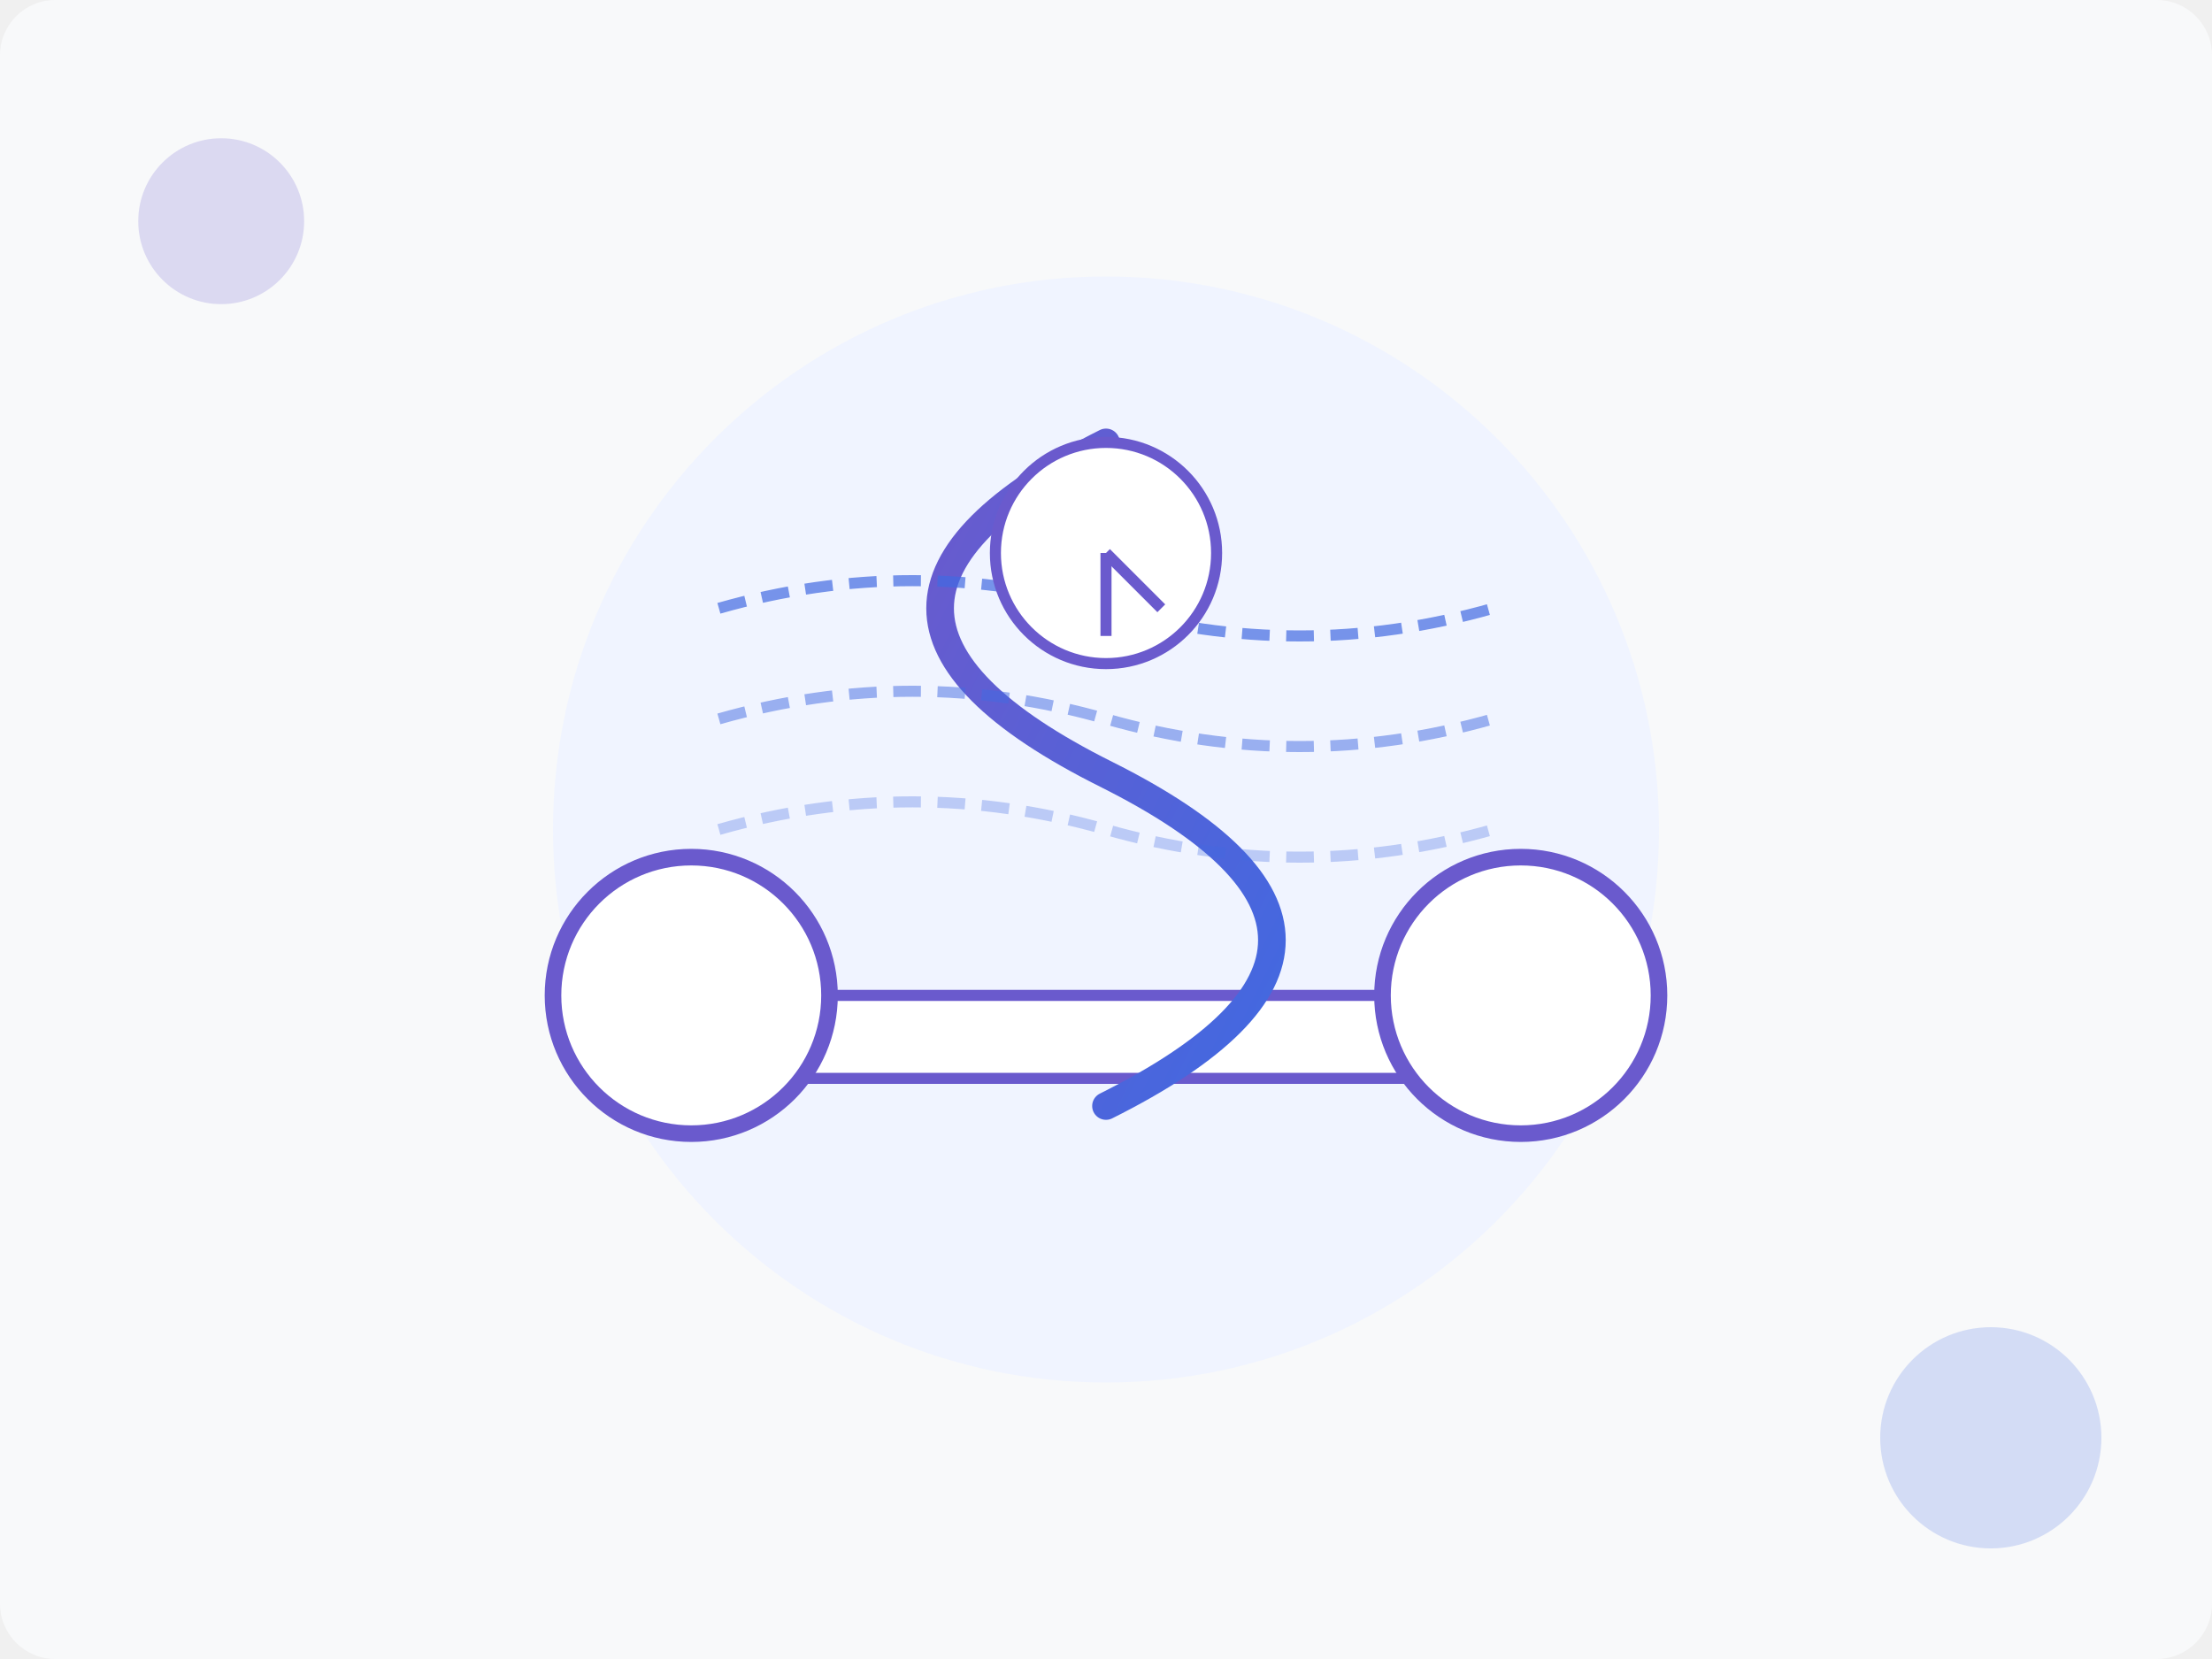
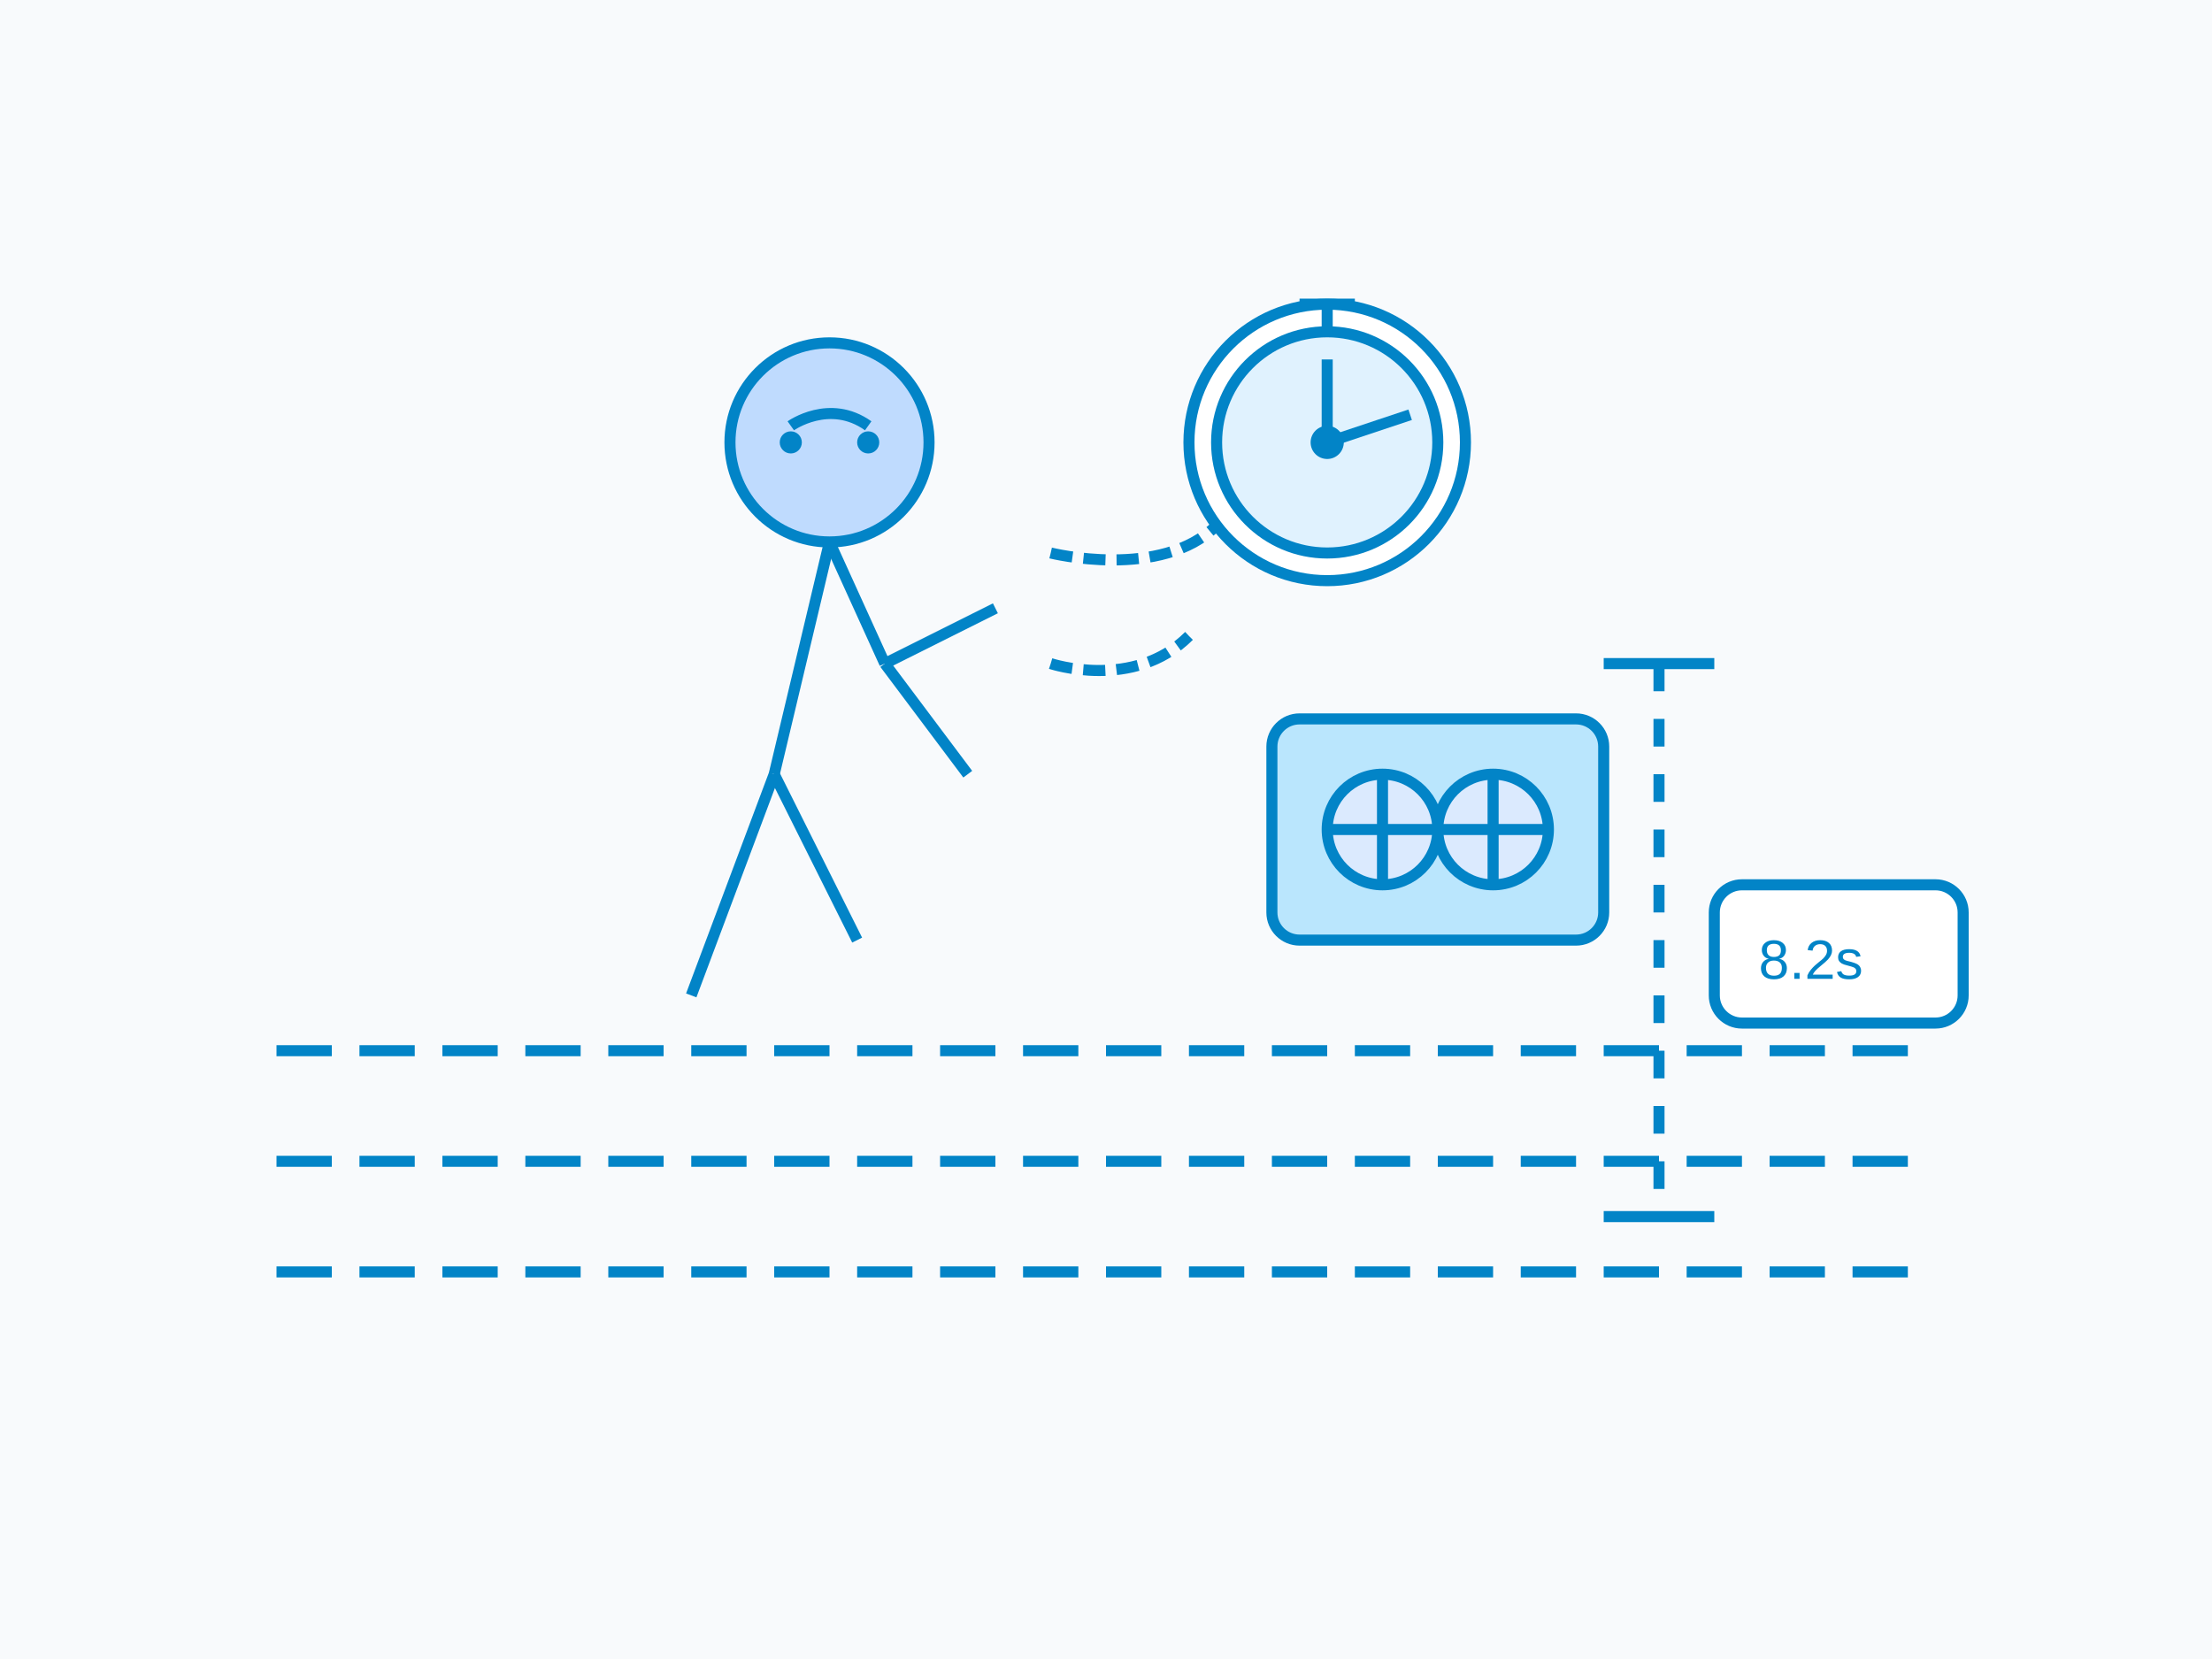
- <svg xmlns="http://www.w3.org/2000/svg" width="400" height="300" viewBox="0 0 400 300">
-   <defs>
-     <linearGradient id="athleticGradient" x1="0%" y1="0%" x2="100%" y2="100%">
-       <stop offset="0%" style="stop-color:#6A5ACD;stop-opacity:1" />
-       <stop offset="100%" style="stop-color:#4169E1;stop-opacity:1" />
-     </linearGradient>
-   </defs>
-   <rect width="400" height="300" fill="#F8F9FA" rx="10" ry="10" />
-   <g transform="translate(200, 150)">
-     <circle cx="0" cy="0" r="100" fill="#F0F4FF" />
-     <rect x="-90" y="30" width="180" height="15" rx="7" ry="7" fill="#FFFFFF" stroke="#6A5ACD" stroke-width="2" />
-     <circle cx="-75" cy="30" r="25" fill="#FFFFFF" stroke="#6A5ACD" stroke-width="3" />
-     <circle cx="75" cy="30" r="25" fill="#FFFFFF" stroke="#6A5ACD" stroke-width="3" />
-     <path d="M0 -70 Q -60 -40, 0 -10 Q 60 20, 0 50" fill="none" stroke="url(#athleticGradient)" stroke-width="5" stroke-linecap="round" />
-     <path d="M-70 -40 Q -35 -50, 0 -40 Q 35 -30, 70 -40" fill="none" stroke="#4169E1" stroke-width="2" stroke-dasharray="5,3" opacity="0.7" />
-     <path d="M-70 -20 Q -35 -30, 0 -20 Q 35 -10, 70 -20" fill="none" stroke="#4169E1" stroke-width="2" stroke-dasharray="5,3" opacity="0.5" />
-     <path d="M-70 0 Q -35 -10, 0 0 Q 35 10, 70 0" fill="none" stroke="#4169E1" stroke-width="2" stroke-dasharray="5,3" opacity="0.3" />
-     <circle cx="0" cy="-50" r="20" fill="#FFFFFF" stroke="#6A5ACD" stroke-width="2" />
-     <line x1="0" y1="-50" x2="0" y2="-35" stroke="#6A5ACD" stroke-width="2" />
-     <line x1="0" y1="-50" x2="10" y2="-40" stroke="#6A5ACD" stroke-width="2" />
-   </g>
-   <circle cx="40" cy="40" r="15" fill="#6A5ACD" opacity="0.2" />
-   <circle cx="360" cy="260" r="20" fill="#4169E1" opacity="0.2" />
+ <svg xmlns="http://www.w3.org/2000/svg" width="400" height="300" viewBox="0 0 400 300" fill="none">
+   <rect width="400" height="300" fill="#F8FAFC" />
+   <circle cx="150" cy="80" r="18" fill="#BFDBFE" stroke="#0284C7" stroke-width="2" />
+   <path d="M143 77C143 77 150 72 157 77" stroke="#0284C7" stroke-width="2" />
+   <circle cx="143" cy="80" r="2" fill="#0284C7" />
+   <circle cx="157" cy="80" r="2" fill="#0284C7" />
+   <path d="M150 98L140 140" stroke="#0284C7" stroke-width="2" />
+   <path d="M150 98L160 120" stroke="#0284C7" stroke-width="2" />
+   <path d="M140 140L125 180" stroke="#0284C7" stroke-width="2" />
+   <path d="M140 140L155 170" stroke="#0284C7" stroke-width="2" />
+   <path d="M160 120L180 110" stroke="#0284C7" stroke-width="2" />
+   <path d="M160 120L175 140" stroke="#0284C7" stroke-width="2" />
+   <path d="M190 100C190 100 210 105 220 95" stroke="#0284C7" stroke-width="2" stroke-dasharray="4 2" />
+   <path d="M190 120C190 120 205 125 215 115" stroke="#0284C7" stroke-width="2" stroke-dasharray="4 2" />
+   <circle cx="240" cy="80" r="25" fill="white" stroke="#0284C7" stroke-width="2" />
+   <circle cx="240" cy="80" r="20" fill="#E0F2FE" stroke="#0284C7" stroke-width="2" />
+   <path d="M240 65V80" stroke="#0284C7" stroke-width="2" />
+   <path d="M240 80L255 75" stroke="#0284C7" stroke-width="2" />
+   <circle cx="240" cy="80" r="3" fill="#0284C7" />
+   <path d="M240 55V60" stroke="#0284C7" stroke-width="2" />
+   <path d="M235 55H245" stroke="#0284C7" stroke-width="2" />
+   <path d="M300 120L300 220" stroke="#0284C7" stroke-width="2" stroke-dasharray="5 5" />
+   <path d="M290 120L310 120" stroke="#0284C7" stroke-width="2" />
+   <path d="M290 220L310 220" stroke="#0284C7" stroke-width="2" />
+   <rect x="310" y="160" width="45" height="25" rx="5" fill="white" stroke="#0284C7" stroke-width="2" />
+   <text x="318" y="177" font-family="Arial" font-size="10" fill="#0284C7">8.2s</text>
+   <path d="M50 190C50 190 120 190 170 190C220 190 260 190 350 190" stroke="#0284C7" stroke-width="2" stroke-dasharray="10 5" />
+   <path d="M50 210C50 210 120 210 170 210C220 210 260 210 350 210" stroke="#0284C7" stroke-width="2" stroke-dasharray="10 5" />
+   <path d="M50 230C50 230 120 230 170 230C220 230 260 230 350 230" stroke="#0284C7" stroke-width="2" stroke-dasharray="10 5" />
+   <rect x="230" y="130" width="60" height="40" rx="5" fill="#BAE6FD" stroke="#0284C7" stroke-width="2" />
+   <circle cx="250" cy="150" r="10" fill="#DBEAFE" stroke="#0284C7" stroke-width="2" />
+   <path d="M250 140V160" stroke="#0284C7" stroke-width="2" />
+   <path d="M240 150H260" stroke="#0284C7" stroke-width="2" />
+   <circle cx="270" cy="150" r="10" fill="#DBEAFE" stroke="#0284C7" stroke-width="2" />
+   <path d="M270 140V160" stroke="#0284C7" stroke-width="2" />
+   <path d="M260 150H280" stroke="#0284C7" stroke-width="2" />
</svg>
